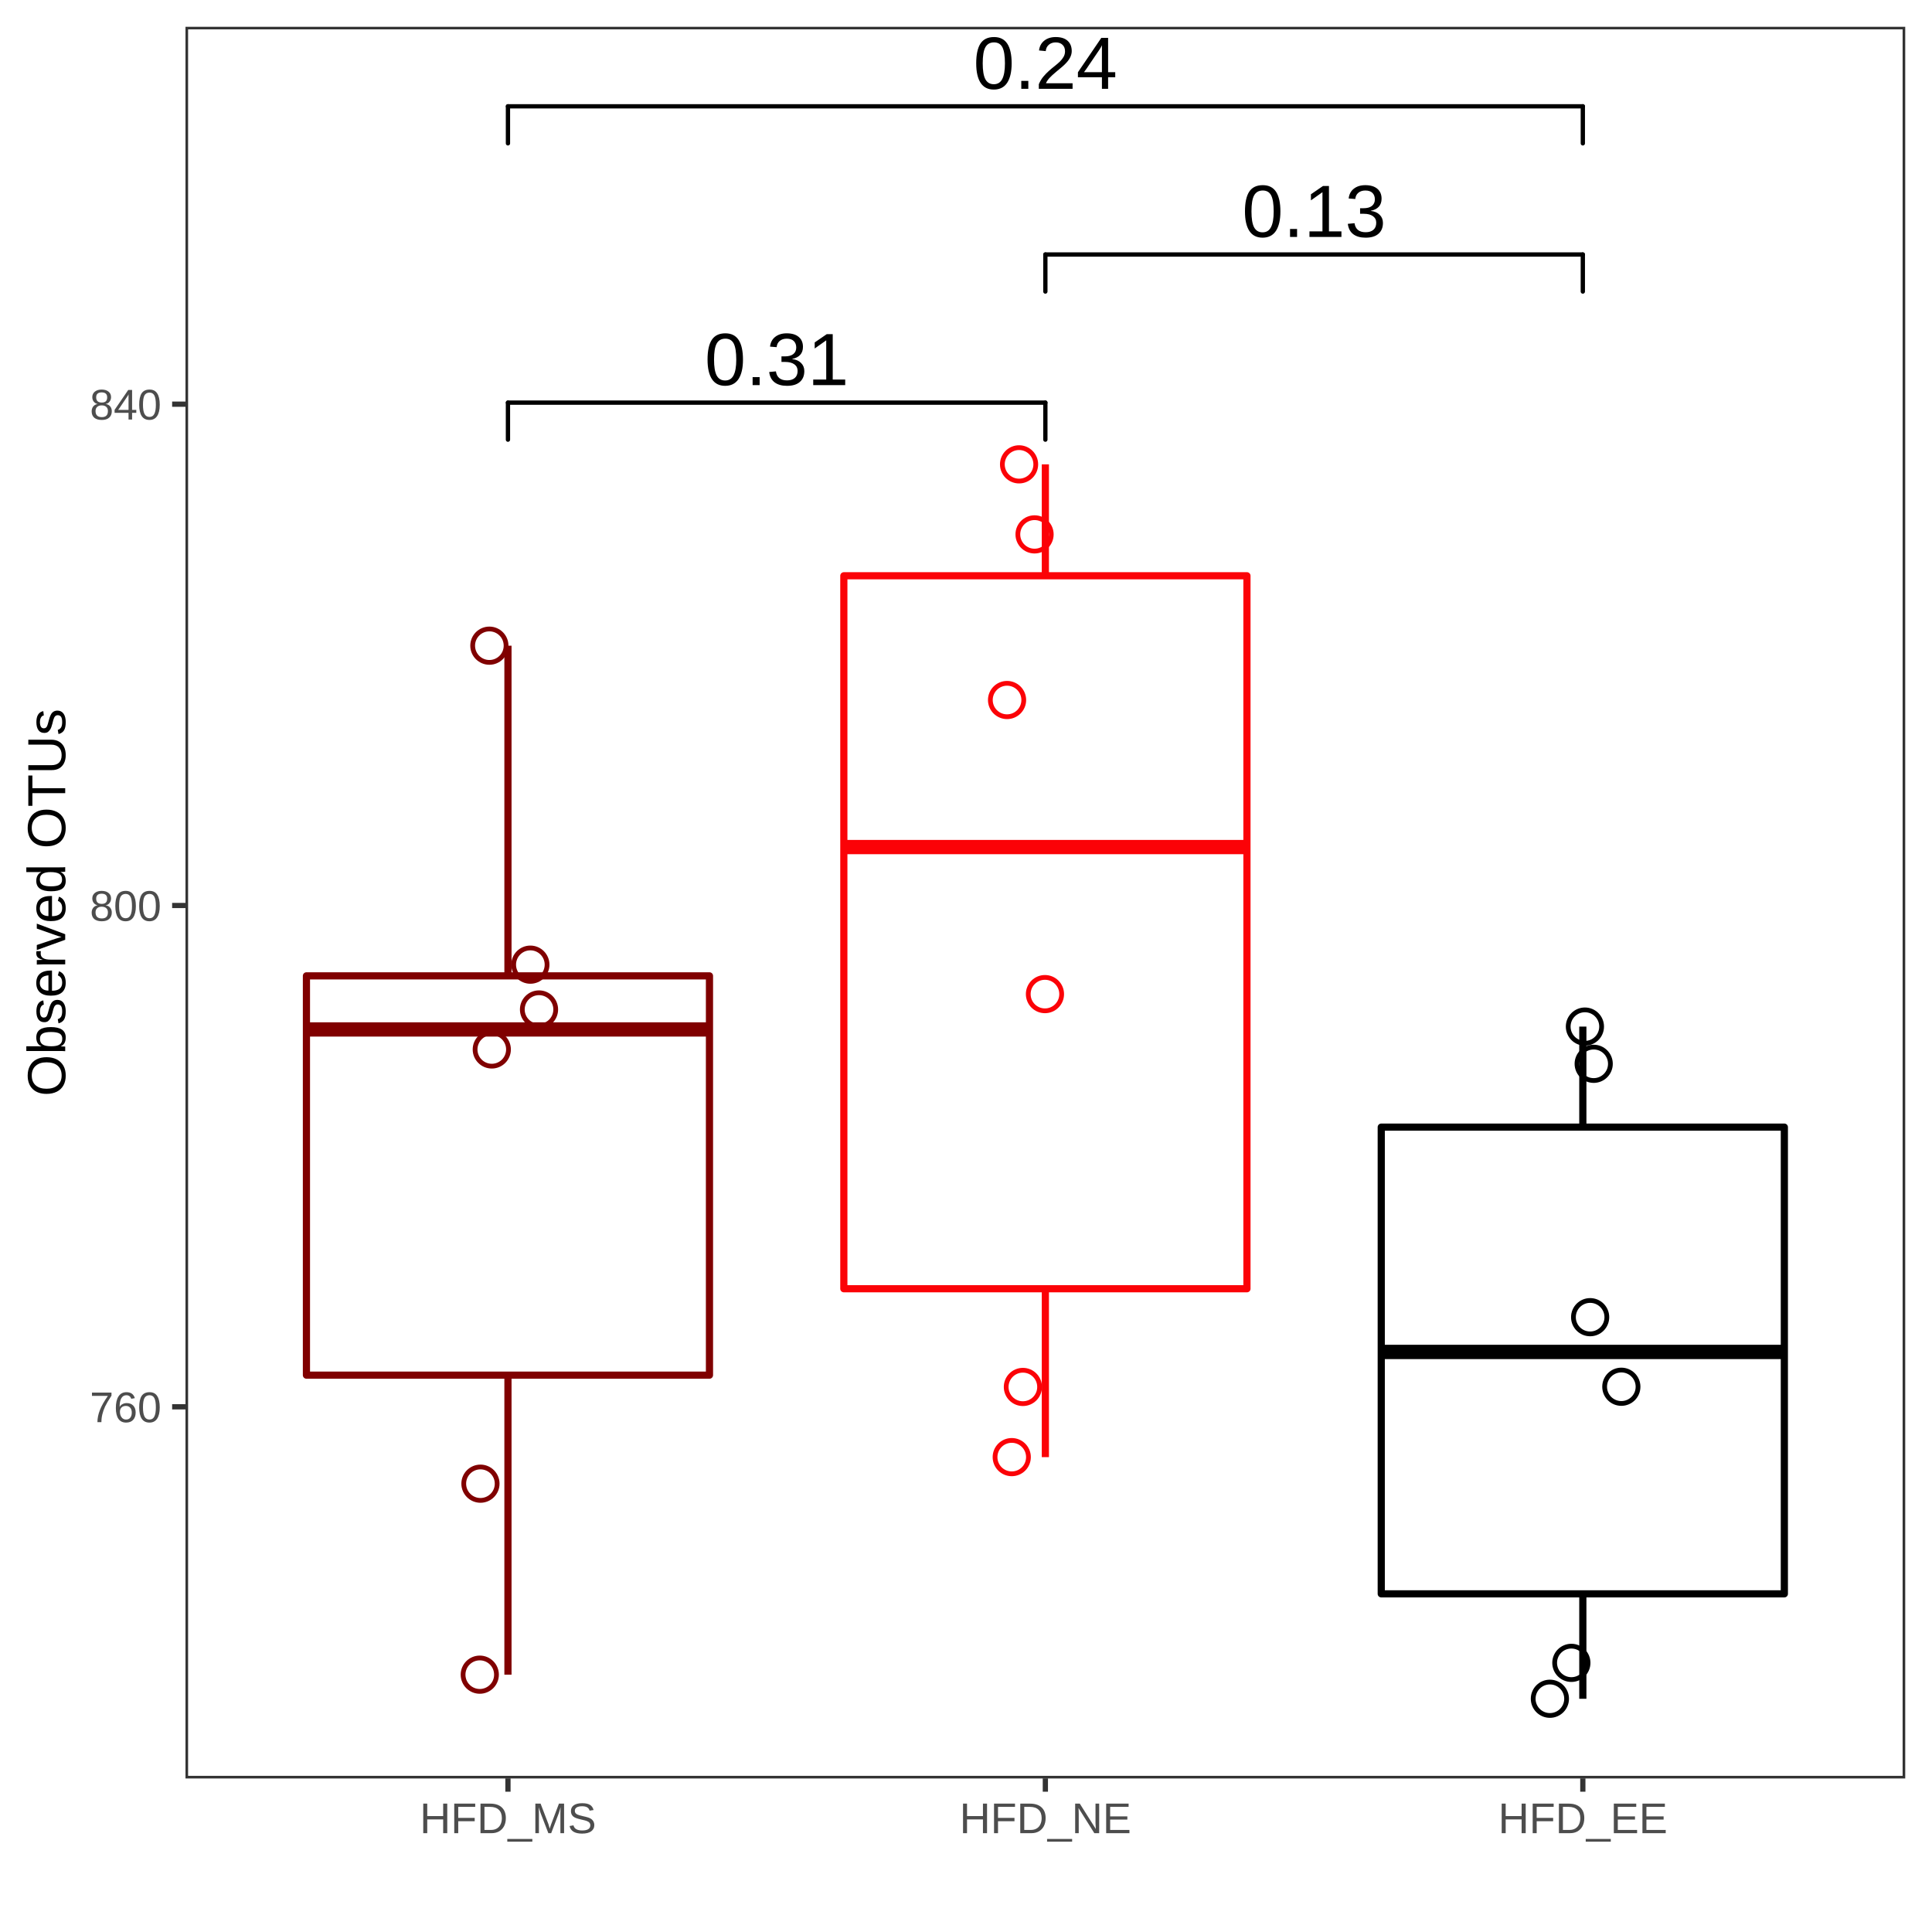
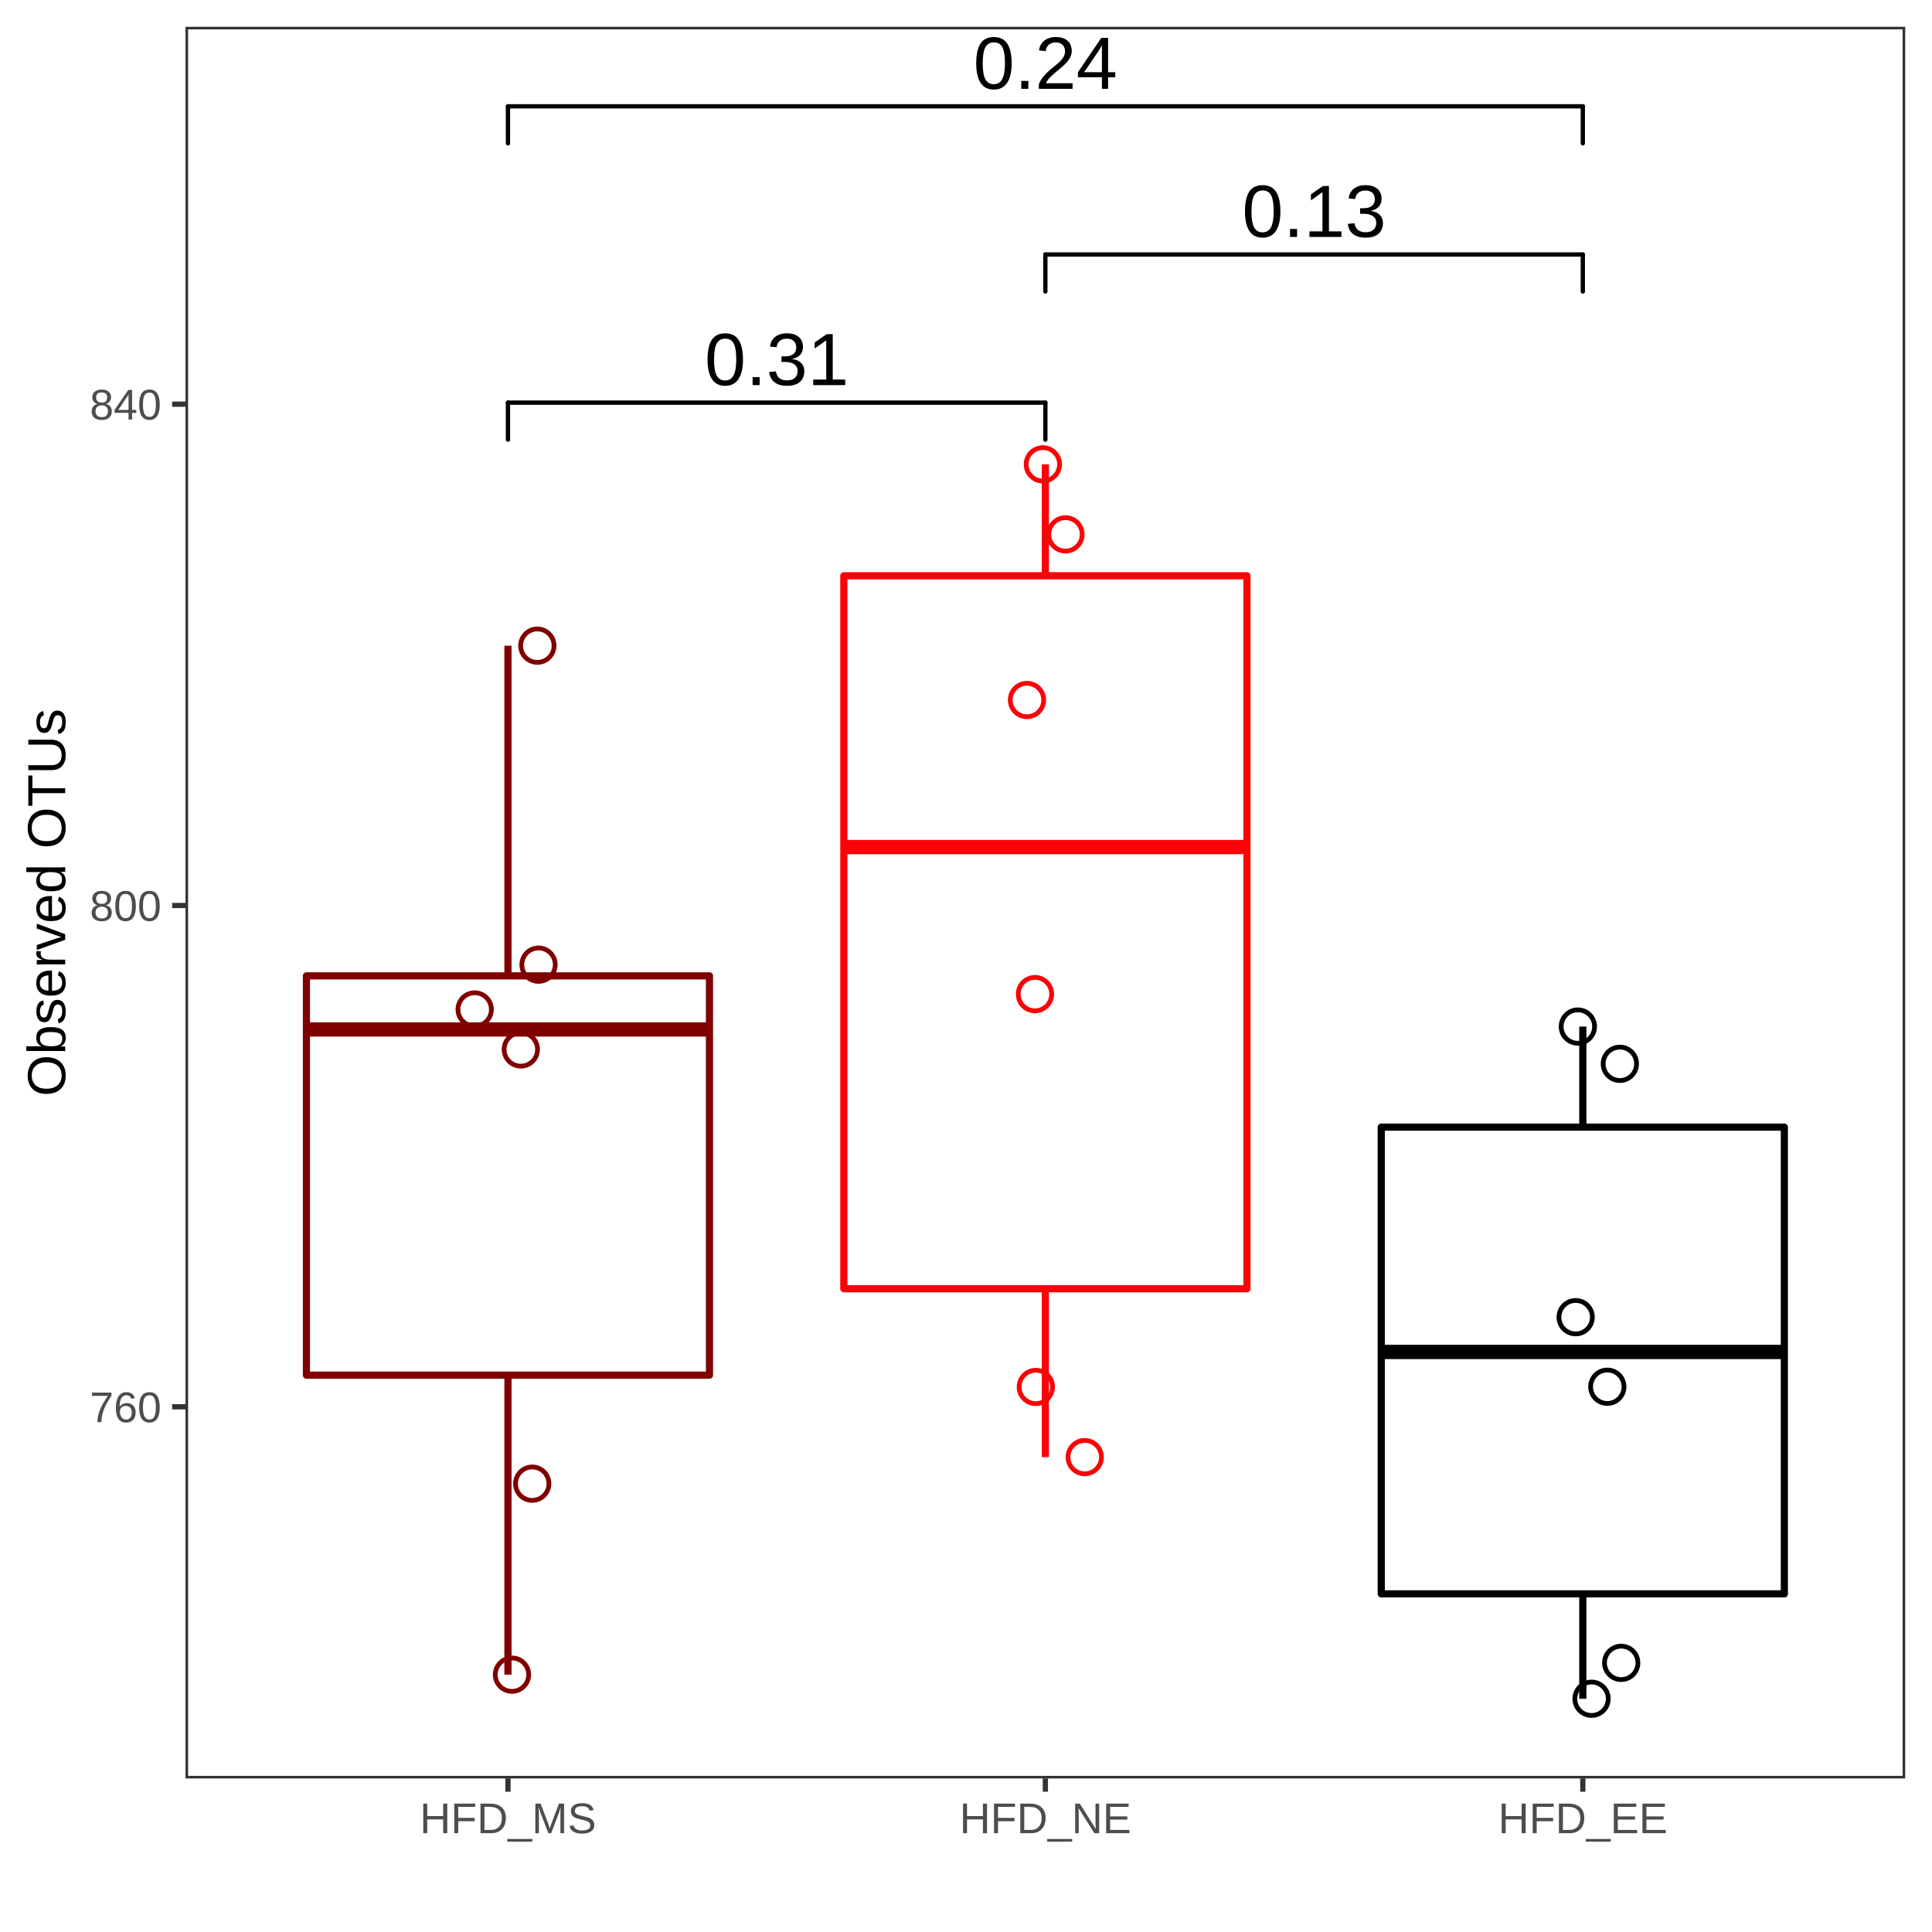
<svg xmlns="http://www.w3.org/2000/svg" class="svglite" width="288.00pt" height="288.00pt" viewBox="0 0 288.00 288.00">
  <defs>
    <style type="text/css">
    .svglite line, .svglite polyline, .svglite polygon, .svglite path, .svglite rect, .svglite circle {
      fill: none;
      stroke: #000000;
      stroke-linecap: round;
      stroke-linejoin: round;
      stroke-miterlimit: 10.00;
    }
    .svglite text {
      white-space: pre;
    }
  </style>
  </defs>
  <rect width="100%" height="100%" style="stroke: none; fill: #FFFFFF;" />
  <defs>
    <clipPath id="cpMC4wMHwyODguMDB8MC4wMHwyODguMDA=">
      <rect x="0.00" y="0.00" width="288.00" height="288.00" />
    </clipPath>
  </defs>
  <g clip-path="url(#cpMC4wMHwyODguMDB8MC4wMHwyODguMDA=)">
    <rect x="0.00" y="0.00" width="288.00" height="288.00" style="stroke-width: 0.78; stroke: #FFFFFF; fill: #FFFFFF;" />
  </g>
  <defs>
    <clipPath id="cpMjcuNjV8Mjg0LjAxfDMuOTl8MjY1LjEw">
      <rect x="27.65" y="3.99" width="256.36" height="261.12" />
    </clipPath>
  </defs>
  <g clip-path="url(#cpMjcuNjV8Mjg0LjAxfDMuOTl8MjY1LjEw)">
    <rect x="27.65" y="3.99" width="256.36" height="261.12" style="stroke-width: 0.78; stroke: none; fill: #FFFFFF;" />
    <line x1="75.72" y1="145.47" x2="75.72" y2="96.25" style="stroke-width: 1.07; stroke: #800000; stroke-linecap: butt;" />
    <line x1="75.72" y1="204.99" x2="75.72" y2="249.64" style="stroke-width: 1.07; stroke: #800000; stroke-linecap: butt;" />
    <polygon points="45.68,145.47 45.68,204.99 105.76,204.99 105.76,145.47 45.68,145.47 " style="stroke-width: 1.07; stroke: #800000; fill: #FFFFFF;" />
    <line x1="45.68" y1="153.46" x2="105.76" y2="153.46" style="stroke-width: 2.13; stroke: #800000; stroke-linecap: butt;" />
    <line x1="155.83" y1="85.83" x2="155.83" y2="69.22" style="stroke-width: 1.07; stroke: #FB0207; stroke-linecap: butt;" />
    <line x1="155.83" y1="192.11" x2="155.83" y2="217.21" style="stroke-width: 1.07; stroke: #FB0207; stroke-linecap: butt;" />
    <polygon points="125.79,85.83 125.79,192.11 185.88,192.11 185.88,85.83 125.79,85.83 " style="stroke-width: 1.07; stroke: #FB0207; fill: #FFFFFF;" />
    <line x1="125.79" y1="126.27" x2="185.88" y2="126.27" style="stroke-width: 2.13; stroke: #FB0207; stroke-linecap: butt;" />
    <line x1="235.95" y1="168.02" x2="235.95" y2="153.03" style="stroke-width: 1.07; stroke-linecap: butt;" />
    <line x1="235.95" y1="237.59" x2="235.95" y2="253.23" style="stroke-width: 1.07; stroke-linecap: butt;" />
    <polygon points="205.90,168.02 205.90,237.59 265.99,237.59 265.99,168.02 205.90,168.02 " style="stroke-width: 1.07; fill: #FFFFFF;" />
    <line x1="205.90" y1="201.53" x2="265.99" y2="201.53" style="stroke-width: 2.13; stroke-linecap: butt;" />
-     <circle cx="237.04" cy="196.35" r="2.49" style="stroke-width: 0.71;" />
-     <circle cx="80.35" cy="150.48" r="2.49" style="stroke-width: 0.71; stroke: #800000;" />
-     <circle cx="236.26" cy="153.03" r="2.49" style="stroke-width: 0.71;" />
-     <circle cx="150.12" cy="104.35" r="2.49" style="stroke-width: 0.71; stroke: #FB0207;" />
-     <circle cx="72.95" cy="96.25" r="2.49" style="stroke-width: 0.71; stroke: #800000;" />
-     <circle cx="231.04" cy="253.23" r="2.49" style="stroke-width: 0.71;" />
-     <circle cx="71.52" cy="249.64" r="2.49" style="stroke-width: 0.71; stroke: #800000;" />
-     <circle cx="234.24" cy="247.88" r="2.49" style="stroke-width: 0.71;" />
-     <circle cx="241.69" cy="206.72" r="2.49" style="stroke-width: 0.71;" />
-     <circle cx="73.31" cy="156.44" r="2.49" style="stroke-width: 0.71; stroke: #800000;" />
-     <circle cx="154.22" cy="79.66" r="2.49" style="stroke-width: 0.71; stroke: #FB0207;" />
-     <circle cx="150.82" cy="217.21" r="2.49" style="stroke-width: 0.71; stroke: #FB0207;" />
-     <circle cx="152.48" cy="206.75" r="2.49" style="stroke-width: 0.71; stroke: #FB0207;" />
-     <circle cx="151.91" cy="69.22" r="2.49" style="stroke-width: 0.71; stroke: #FB0207;" />
-     <circle cx="155.77" cy="148.19" r="2.49" style="stroke-width: 0.71; stroke: #FB0207;" />
-     <circle cx="71.62" cy="221.17" r="2.49" style="stroke-width: 0.71; stroke: #800000;" />
-     <circle cx="237.57" cy="158.58" r="2.49" style="stroke-width: 0.71;" />
-     <circle cx="79.06" cy="143.80" r="2.49" style="stroke-width: 0.71; stroke: #800000;" />
+     <circle cx="234.88" cy="196.35" r="2.49" style="stroke-width: 0.71;" />
+     <circle cx="70.76" cy="150.48" r="2.49" style="stroke-width: 0.71; stroke: #800000;" />
+     <circle cx="235.21" cy="153.03" r="2.49" style="stroke-width: 0.71;" />
+     <circle cx="153.09" cy="104.35" r="2.49" style="stroke-width: 0.71; stroke: #FB0207;" />
+     <circle cx="80.10" cy="96.25" r="2.49" style="stroke-width: 0.71; stroke: #800000;" />
+     <circle cx="237.25" cy="253.23" r="2.49" style="stroke-width: 0.71;" />
+     <circle cx="76.32" cy="249.64" r="2.49" style="stroke-width: 0.71; stroke: #800000;" />
+     <circle cx="241.67" cy="247.88" r="2.49" style="stroke-width: 0.71;" />
+     <circle cx="239.60" cy="206.72" r="2.49" style="stroke-width: 0.71;" />
+     <circle cx="77.64" cy="156.44" r="2.49" style="stroke-width: 0.71; stroke: #800000;" />
+     <circle cx="158.83" cy="79.66" r="2.49" style="stroke-width: 0.71; stroke: #FB0207;" />
+     <circle cx="161.70" cy="217.21" r="2.49" style="stroke-width: 0.71; stroke: #FB0207;" />
+     <circle cx="154.41" cy="206.75" r="2.49" style="stroke-width: 0.71; stroke: #FB0207;" />
+     <circle cx="155.46" cy="69.22" r="2.49" style="stroke-width: 0.71; stroke: #FB0207;" />
+     <circle cx="154.28" cy="148.19" r="2.49" style="stroke-width: 0.71; stroke: #FB0207;" />
+     <circle cx="79.34" cy="221.17" r="2.49" style="stroke-width: 0.71; stroke: #800000;" />
+     <circle cx="241.47" cy="158.58" r="2.49" style="stroke-width: 0.71;" />
+     <circle cx="80.28" cy="143.80" r="2.49" style="stroke-width: 0.71; stroke: #800000;" />
    <text x="195.89" y="35.32" text-anchor="middle" style="font-size: 11.04px; font-family: &quot;Arial&quot;;" textLength="21.47px" lengthAdjust="spacingAndGlyphs">0.13</text>
    <line x1="235.95" y1="43.46" x2="235.95" y2="37.94" style="stroke-width: 0.64;" />
    <line x1="235.95" y1="37.94" x2="155.83" y2="37.94" style="stroke-width: 0.64;" />
    <line x1="155.83" y1="37.94" x2="155.83" y2="43.46" style="stroke-width: 0.64;" />
    <text x="155.83" y="13.24" text-anchor="middle" style="font-size: 11.04px; font-family: &quot;Arial&quot;;" textLength="21.47px" lengthAdjust="spacingAndGlyphs">0.24</text>
    <line x1="235.95" y1="21.37" x2="235.95" y2="15.85" style="stroke-width: 0.64;" />
    <line x1="235.95" y1="15.85" x2="75.72" y2="15.85" style="stroke-width: 0.64;" />
    <line x1="75.72" y1="15.85" x2="75.72" y2="21.37" style="stroke-width: 0.64;" />
    <text x="115.78" y="57.41" text-anchor="middle" style="font-size: 11.04px; font-family: &quot;Arial&quot;;" textLength="21.47px" lengthAdjust="spacingAndGlyphs">0.31</text>
    <line x1="75.72" y1="65.54" x2="75.72" y2="60.02" style="stroke-width: 0.64;" />
    <line x1="75.72" y1="60.02" x2="155.83" y2="60.02" style="stroke-width: 0.64;" />
    <line x1="155.83" y1="60.02" x2="155.83" y2="65.54" style="stroke-width: 0.64;" />
    <rect x="27.65" y="3.99" width="256.36" height="261.12" style="stroke-width: 0.78; stroke: #333333;" />
  </g>
  <g clip-path="url(#cpMC4wMHwyODguMDB8MC4wMHwyODguMDA=)">
    <text x="24.06" y="212.00" text-anchor="end" style="font-size: 6.40px;fill: #4D4D4D; font-family: &quot;Arial&quot;;" textLength="10.67px" lengthAdjust="spacingAndGlyphs">760</text>
    <text x="24.06" y="137.27" text-anchor="end" style="font-size: 6.40px;fill: #4D4D4D; font-family: &quot;Arial&quot;;" textLength="10.67px" lengthAdjust="spacingAndGlyphs">800</text>
    <text x="24.06" y="62.54" text-anchor="end" style="font-size: 6.40px;fill: #4D4D4D; font-family: &quot;Arial&quot;;" textLength="10.67px" lengthAdjust="spacingAndGlyphs">840</text>
    <polyline points="25.66,209.71 27.65,209.71 " style="stroke-width: 0.78; stroke: #333333; stroke-linecap: butt;" />
    <polyline points="25.66,134.98 27.65,134.98 " style="stroke-width: 0.78; stroke: #333333; stroke-linecap: butt;" />
    <polyline points="25.66,60.25 27.65,60.25 " style="stroke-width: 0.78; stroke: #333333; stroke-linecap: butt;" />
    <polyline points="75.72,267.09 75.72,265.10 " style="stroke-width: 0.78; stroke: #333333; stroke-linecap: butt;" />
    <polyline points="155.83,267.09 155.83,265.10 " style="stroke-width: 0.78; stroke: #333333; stroke-linecap: butt;" />
    <polyline points="235.95,267.09 235.95,265.10 " style="stroke-width: 0.78; stroke: #333333; stroke-linecap: butt;" />
    <text x="75.72" y="273.27" text-anchor="middle" style="font-size: 6.40px;fill: #4D4D4D; font-family: &quot;Arial&quot;;" textLength="26.28px" lengthAdjust="spacingAndGlyphs">HFD_MS</text>
    <text x="155.83" y="273.27" text-anchor="middle" style="font-size: 6.40px;fill: #4D4D4D; font-family: &quot;Arial&quot;;" textLength="25.57px" lengthAdjust="spacingAndGlyphs">HFD_NE</text>
    <text x="235.95" y="273.27" text-anchor="middle" style="font-size: 6.40px;fill: #4D4D4D; font-family: &quot;Arial&quot;;" textLength="25.21px" lengthAdjust="spacingAndGlyphs">HFD_EE</text>
    <text transform="translate(9.72,134.54) rotate(-90)" text-anchor="middle" style="font-size: 8.00px; font-family: &quot;Arial&quot;;" textLength="57.80px" lengthAdjust="spacingAndGlyphs">Observed OTUs</text>
  </g>
</svg>
